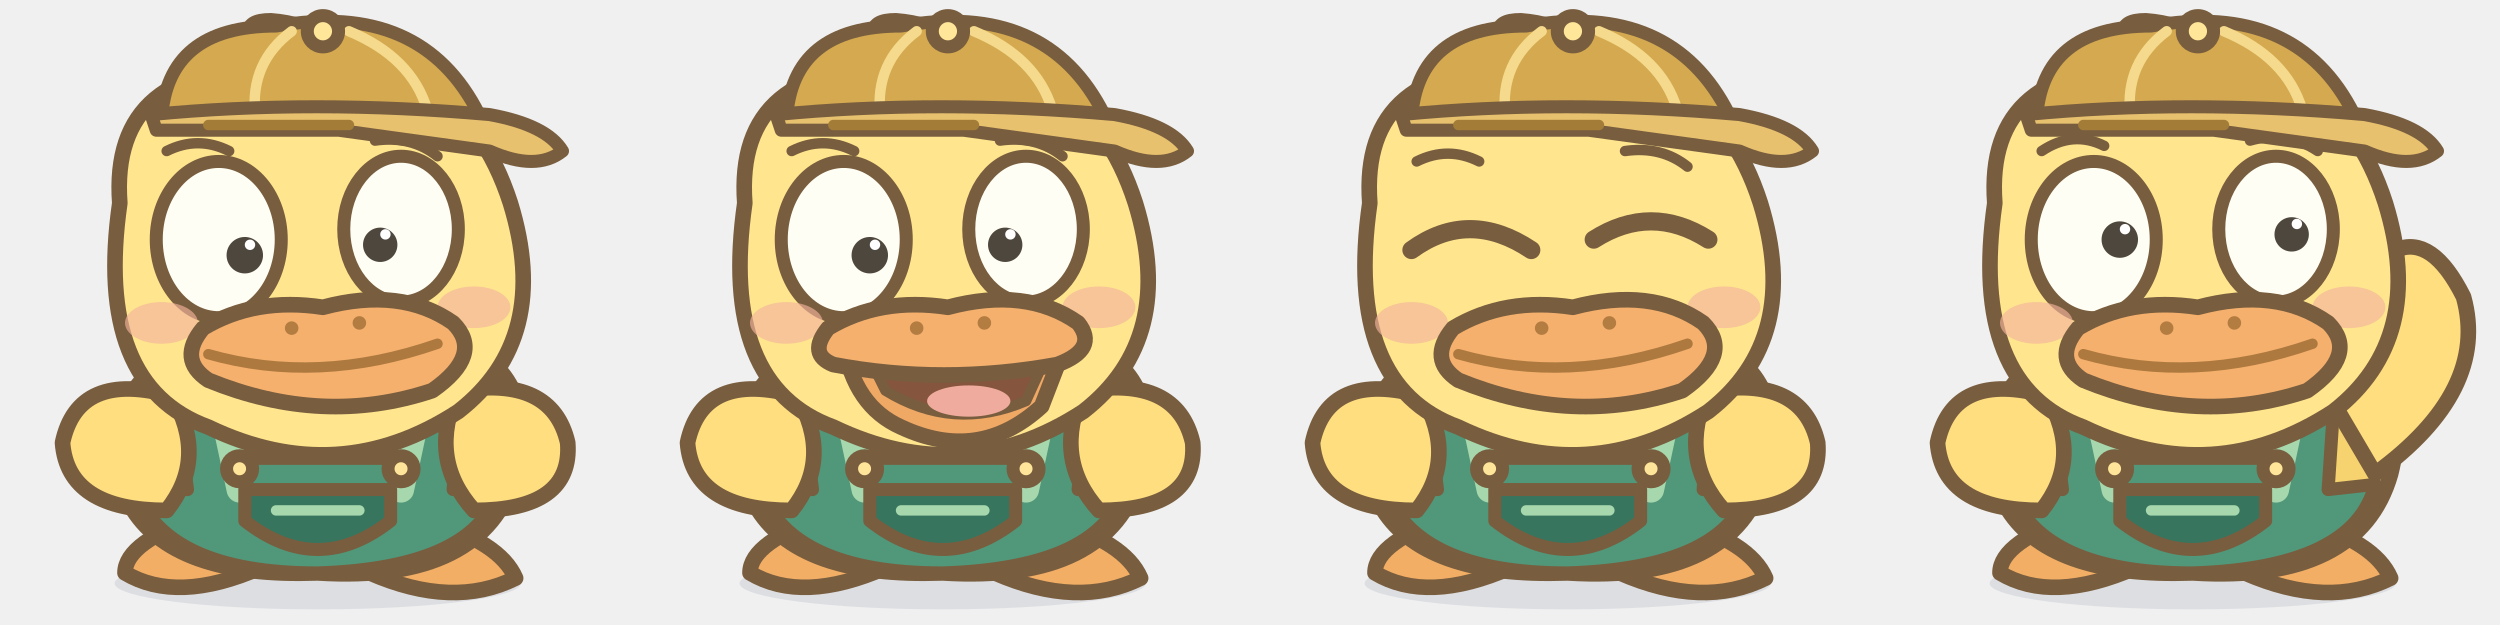
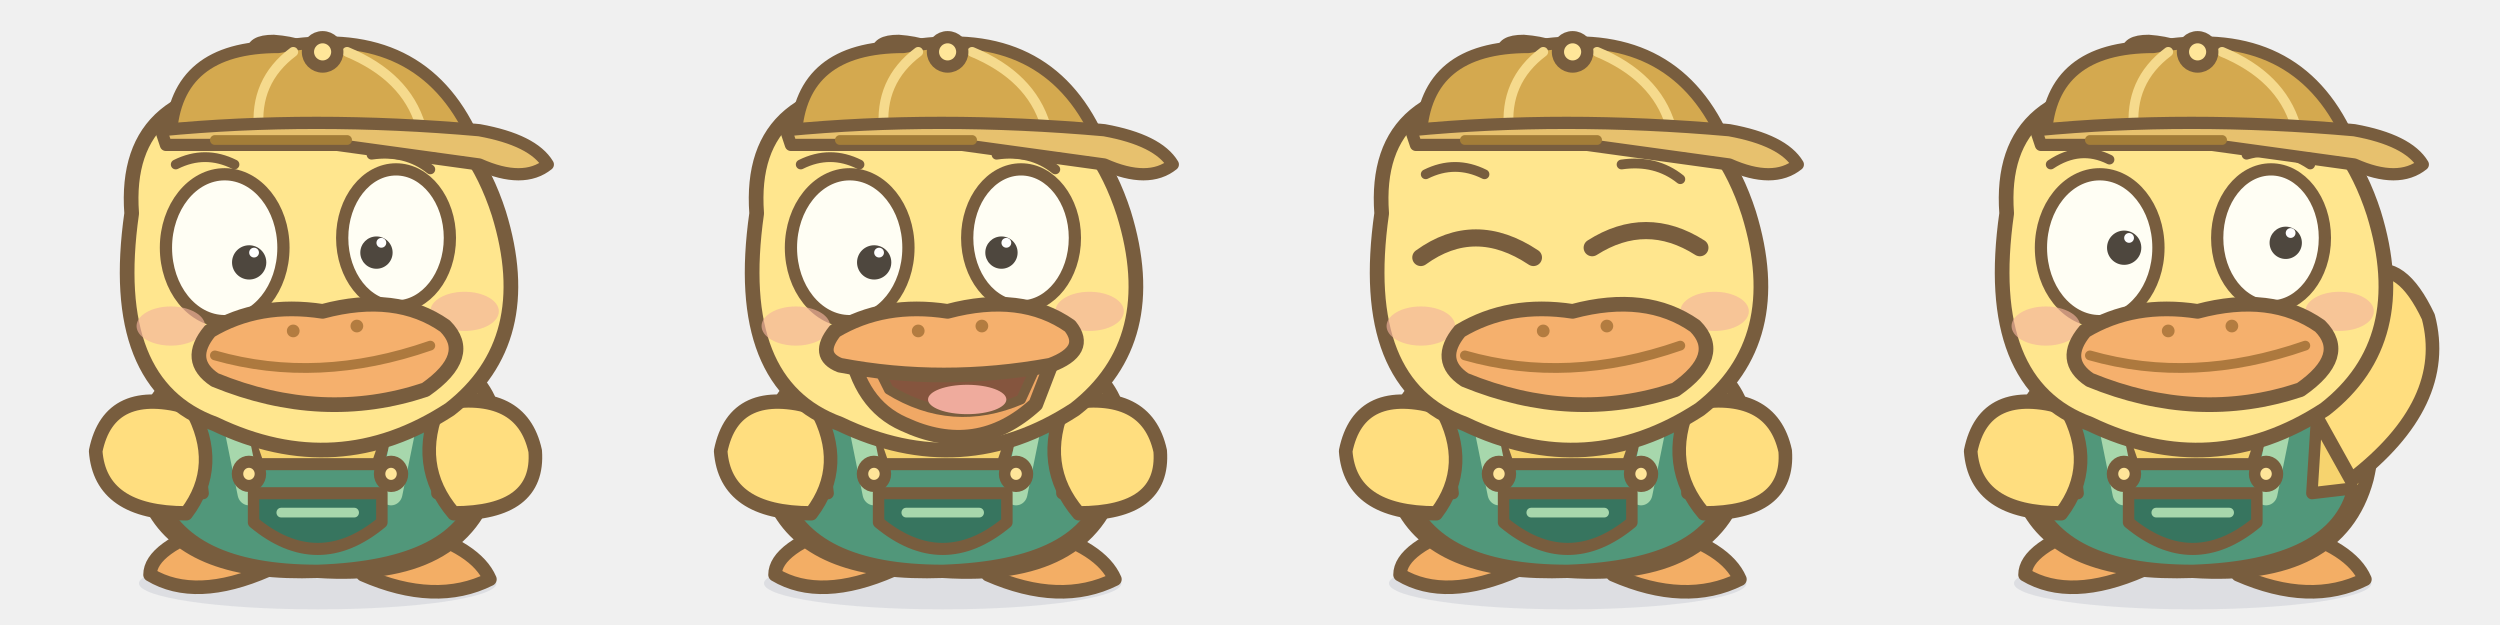
<svg xmlns="http://www.w3.org/2000/svg" width="480" height="120" viewBox="0 0 480 120">
  <g stroke="#785D3E" stroke-width="3" stroke-linecap="round" stroke-linejoin="round">
    <g id="pip-idle">
-       <ellipse cx="61" cy="112" rx="39" ry="5" fill="#65708A" opacity=".14" stroke="none" />
-       <path d="M39 99Q24 104 24 110Q34 116 50 109L51 98M72 100L71 110Q87 117 99 111Q96 104 82 100" fill="#F3AE65" />
-       <path d="M32 69Q18 78 25 97Q33 111 61 110Q93 112 99 91Q104 71 86 65Z" fill="#F6D36E" />
-       <g stroke="#785D3E" stroke-width="2.5" stroke-linejoin="round" stroke-linecap="round">
-         <path d="M34 78L44 77L48 88H74L78 77L88 79L87 94L96 93Q92 109 61 110Q32 110 26 94L36 94Z" fill="#51977A" />
-         <path d="M43 80L46 94M80 80L77 94" fill="none" stroke="#A7D7AC" stroke-width="5" />
-         <path d="M47 94H75V100Q61 111 47 100Z" fill="#37755F" />
-         <path d="M53 98H69" stroke="#A7D7AC" stroke-width="2" />
-         <circle cx="46" cy="90" r="2.5" fill="#FFE599" />
-         <circle cx="77" cy="90" r="2.5" fill="#FFE599" />
-       </g>
-       <path d="M33 76Q15 71 12 85Q13 98 32 98Q40 88 33 76M88 75Q106 72 109 85Q110 98 91 98Q82 88 88 75" fill="#FFDE7F" />
-       <path d="M23 39Q21 12 54 13Q88 8 98 39Q106 65 88 79Q65 94 40 82Q18 74 23 39Z" fill="#FFE68E" />
-       <path d="M54 14Q43 4 52 4Q65 5 64 15M61 12Q69 4 72 9" fill="#FFE68E" />
-       <path d="M32 29Q38 26 44 29M72 27Q79 26 84 30" fill="none" stroke-width="2" />
-       <ellipse cx="42" cy="46" rx="12" ry="15" fill="#FFFEF4" stroke-width="2.5" />
-       <ellipse cx="77" cy="44" rx="11" ry="14" fill="#FFFEF4" stroke-width="2.5" />
-       <g fill="#4E473E" stroke="none">
-         <circle cx="47" cy="49" r="3.5" />
-         <circle cx="73" cy="47" r="3.3" />
-       </g>
-       <g fill="#FFF" stroke="none">
-         <circle cx="48" cy="47" r="1" />
-         <circle cx="74" cy="45" r="1" />
-       </g>
-       <g fill="#F3B39B" opacity=".65" stroke="none">
-         <ellipse cx="31" cy="62" rx="7" ry="4" />
-         <ellipse cx="91" cy="59" rx="7" ry="4" />
-       </g>
-       <path d="M39 63Q49 57 62 59Q77 55 87 62Q93 68 83 75Q62 82 40 73Q34 69 39 63Z" fill="#F5B06D" />
-       <path d="M40 68Q61 74 84 66" fill="none" stroke="#AD793E" stroke-width="2" />
-       <g fill="#B37C40" stroke="none">
-         <circle cx="56" cy="63" r="1.3" />
-         <circle cx="69" cy="62" r="1.3" />
-       </g>
-       <g stroke="#785D3E" stroke-width="2.5" stroke-linejoin="round" stroke-linecap="round">
-         <path d="M31 23Q32 5 53 5Q81 0 92 22Z" fill="#D4A94F" />
-         <path d="M56 6Q48 12 49 22M67 6Q79 11 82 21" fill="none" stroke="#F5DA8D" stroke-width="2" />
-         <path d="M29 22Q60 19 94 22Q105 24 108 29Q103 33 94 29L65 25H30Z" fill="#E7C16E" />
-         <path d="M40 24H67" fill="none" stroke="#A37D38" stroke-width="2" />
-         <circle cx="62" cy="6" r="3" fill="#FFE699" />
+       <ellipse cx="61" cy="112" rx="34.32" ry="5" fill="#65708A" opacity=".14" stroke="none" />
+       <g transform="translate(61 106) scale(0.87) translate(-61 -105)" data-growth-part="feet">
+         <path d="M39 99Q24 104 24 110Q34 116 50 109L51 98M72 100L71 110Q87 117 99 111Q96 104 82 100" fill="#F3AE65" />
+       </g>
+       <g transform="translate(61 104) scale(0.88 0.93) translate(-61 -104)" data-growth-part="body">
+         <path d="M32 69Q18 78 25 97Q33 111 61 110Q93 112 99 91Q104 71 86 65Z" fill="#F6D36E" />
+         <g stroke="#785D3E" stroke-width="2.5" stroke-linejoin="round" stroke-linecap="round">
+           <path d="M34 78L44 77L48 88H74L78 77L88 79L87 94L96 93Q92 109 61 110Q32 110 26 94L36 94Z" fill="#51977A" />
+           <path d="M43 80L46 94M80 80L77 94" fill="none" stroke="#A7D7AC" stroke-width="5" />
+           <path d="M47 94H75V100Q61 111 47 100Z" fill="#37755F" />
+           <path d="M53 98H69" stroke="#A7D7AC" stroke-width="2" />
+           <circle cx="46" cy="90" r="2.5" fill="#FFE599" />
+           <circle cx="77" cy="90" r="2.5" fill="#FFE599" />
+         </g>
+       </g>
+       <g transform="translate(61 82) scale(0.87 0.92) translate(-61 -80)" data-growth-part="wings">
+         <path d="M33 76Q15 71 12 85Q13 98 32 98Q40 88 33 76M88 75Q106 72 109 85Q110 98 91 98Q82 88 88 75" fill="#FFDE7F" />
+       </g>
+       <g transform="translate(61 72) scale(0.94) translate(-61 -72)" data-growth-part="head">
+         <path d="M23 39Q21 12 54 13Q88 8 98 39Q106 65 88 79Q65 94 40 82Q18 74 23 39Z" fill="#FFE68E" />
+         <path d="M54 14Q43 4 52 4Q65 5 64 15M61 12Q69 4 72 9" fill="#FFE68E" />
+         <path d="M32 29Q38 26 44 29M72 27Q79 26 84 30" fill="none" stroke-width="2" />
+         <ellipse cx="42" cy="46" rx="12" ry="15" fill="#FFFEF4" stroke-width="2.5" />
+         <ellipse cx="77" cy="44" rx="11" ry="14" fill="#FFFEF4" stroke-width="2.5" />
+         <g fill="#4E473E" stroke="none">
+           <circle cx="47" cy="49" r="3.5" />
+           <circle cx="73" cy="47" r="3.3" />
+         </g>
+         <g fill="#FFF" stroke="none">
+           <circle cx="48" cy="47" r="1" />
+           <circle cx="74" cy="45" r="1" />
+         </g>
+         <g fill="#F3B39B" opacity=".65" stroke="none">
+           <ellipse cx="31" cy="62" rx="7" ry="4" />
+           <ellipse cx="91" cy="59" rx="7" ry="4" />
+         </g>
+         <path d="M39 63Q49 57 62 59Q77 55 87 62Q93 68 83 75Q62 82 40 73Q34 69 39 63Z" fill="#F5B06D" />
+         <path d="M40 68Q61 74 84 66" fill="none" stroke="#AD793E" stroke-width="2" />
+         <g fill="#B37C40" stroke="none">
+           <circle cx="56" cy="63" r="1.3" />
+           <circle cx="69" cy="62" r="1.3" />
+         </g>
+         <g stroke="#785D3E" stroke-width="2.5" stroke-linejoin="round" stroke-linecap="round">
+           <path d="M31 23Q32 5 53 5Q81 0 92 22Z" fill="#D4A94F" />
+           <path d="M56 6Q48 12 49 22M67 6Q79 11 82 21" fill="none" stroke="#F5DA8D" stroke-width="2" />
+           <path d="M29 22Q60 19 94 22Q105 24 108 29Q103 33 94 29L65 25H30Z" fill="#E7C16E" />
+           <path d="M40 24H67" fill="none" stroke="#A37D38" stroke-width="2" />
+           <circle cx="62" cy="6" r="3" fill="#FFE699" />
+         </g>
      </g>
    </g>
    <g id="pip-speaking" transform="translate(120 0)">
-       <ellipse cx="61" cy="112" rx="39" ry="5" fill="#65708A" opacity=".14" stroke="none" />
-       <path d="M39 99Q24 104 24 110Q34 116 50 109L51 98M72 100L71 110Q87 117 99 111Q96 104 82 100" fill="#F3AE65" />
-       <path d="M32 69Q18 78 25 97Q33 111 61 110Q93 112 99 91Q104 71 86 65Z" fill="#F6D36E" />
-       <g stroke="#785D3E" stroke-width="2.5" stroke-linejoin="round" stroke-linecap="round">
-         <path d="M34 78L44 77L48 88H74L78 77L88 79L87 94L96 93Q92 109 61 110Q32 110 26 94L36 94Z" fill="#51977A" />
-         <path d="M43 80L46 94M80 80L77 94" fill="none" stroke="#A7D7AC" stroke-width="5" />
-         <path d="M47 94H75V100Q61 111 47 100Z" fill="#37755F" />
-         <path d="M53 98H69" stroke="#A7D7AC" stroke-width="2" />
-         <circle cx="46" cy="90" r="2.5" fill="#FFE599" />
-         <circle cx="77" cy="90" r="2.5" fill="#FFE599" />
-       </g>
-       <path d="M33 76Q15 71 12 85Q13 98 32 98Q40 88 33 76M88 75Q106 72 109 85Q110 98 91 98Q82 88 88 75" fill="#FFDE7F" />
-       <path d="M23 39Q21 12 54 13Q88 8 98 39Q106 65 88 79Q65 94 40 82Q18 74 23 39Z" fill="#FFE68E" />
-       <path d="M54 14Q43 4 52 4Q65 5 64 15M61 12Q69 4 72 9" fill="#FFE68E" />
-       <path d="M32 29Q38 26 44 29M72 27Q79 26 84 30" fill="none" stroke-width="2" />
-       <ellipse cx="42" cy="46" rx="12" ry="15" fill="#FFFEF4" stroke-width="2.5" />
-       <ellipse cx="77" cy="44" rx="11" ry="14" fill="#FFFEF4" stroke-width="2.5" />
-       <g fill="#4E473E" stroke="none">
-         <circle cx="47" cy="49" r="3.5" />
-         <circle cx="73" cy="47" r="3.3" />
-       </g>
-       <g fill="#FFF" stroke="none">
-         <circle cx="48" cy="47" r="1" />
-         <circle cx="74" cy="45" r="1" />
-       </g>
-       <g fill="#F3B39B" opacity=".65" stroke="none">
-         <ellipse cx="31" cy="62" rx="7" ry="4" />
-         <ellipse cx="91" cy="59" rx="7" ry="4" />
-       </g>
-       <path d="M42 66Q60 63 85 65L80 78Q68 89 53 82Q44 78 42 66Z" fill="#F0A865" />
-       <path d="M46 67Q62 65 82 66L77 77Q63 83 50 75Z" fill="#85553E" stroke-width="2" />
-       <ellipse cx="66" cy="77" rx="8" ry="3" fill="#EFAB9D" stroke="none" />
-       <path d="M39 63Q49 57 62 59Q77 55 87 62Q91 67 83 70Q61 74 40 70Q35 68 39 63Z" fill="#F5B06D" />
-       <g fill="#B37C40" stroke="none">
-         <circle cx="56" cy="63" r="1.3" />
-         <circle cx="69" cy="62" r="1.3" />
-       </g>
-       <g stroke="#785D3E" stroke-width="2.5" stroke-linejoin="round" stroke-linecap="round">
-         <path d="M31 23Q32 5 53 5Q81 0 92 22Z" fill="#D4A94F" />
-         <path d="M56 6Q48 12 49 22M67 6Q79 11 82 21" fill="none" stroke="#F5DA8D" stroke-width="2" />
-         <path d="M29 22Q60 19 94 22Q105 24 108 29Q103 33 94 29L65 25H30Z" fill="#E7C16E" />
-         <path d="M40 24H67" fill="none" stroke="#A37D38" stroke-width="2" />
-         <circle cx="62" cy="6" r="3" fill="#FFE699" />
+       <ellipse cx="61" cy="112" rx="34.32" ry="5" fill="#65708A" opacity=".14" stroke="none" />
+       <g transform="translate(61 106) scale(0.87) translate(-61 -105)" data-growth-part="feet">
+         <path d="M39 99Q24 104 24 110Q34 116 50 109L51 98M72 100L71 110Q87 117 99 111Q96 104 82 100" fill="#F3AE65" />
+       </g>
+       <g transform="translate(61 104) scale(0.88 0.93) translate(-61 -104)" data-growth-part="body">
+         <path d="M32 69Q18 78 25 97Q33 111 61 110Q93 112 99 91Q104 71 86 65Z" fill="#F6D36E" />
+         <g stroke="#785D3E" stroke-width="2.5" stroke-linejoin="round" stroke-linecap="round">
+           <path d="M34 78L44 77L48 88H74L78 77L88 79L87 94L96 93Q92 109 61 110Q32 110 26 94L36 94Z" fill="#51977A" />
+           <path d="M43 80L46 94M80 80L77 94" fill="none" stroke="#A7D7AC" stroke-width="5" />
+           <path d="M47 94H75V100Q61 111 47 100Z" fill="#37755F" />
+           <path d="M53 98H69" stroke="#A7D7AC" stroke-width="2" />
+           <circle cx="46" cy="90" r="2.5" fill="#FFE599" />
+           <circle cx="77" cy="90" r="2.5" fill="#FFE599" />
+         </g>
+       </g>
+       <g transform="translate(61 82) scale(0.87 0.92) translate(-61 -80)" data-growth-part="wings">
+         <path d="M33 76Q15 71 12 85Q13 98 32 98Q40 88 33 76M88 75Q106 72 109 85Q110 98 91 98Q82 88 88 75" fill="#FFDE7F" />
+       </g>
+       <g transform="translate(61 72) scale(0.94) translate(-61 -72)" data-growth-part="head">
+         <path d="M23 39Q21 12 54 13Q88 8 98 39Q106 65 88 79Q65 94 40 82Q18 74 23 39Z" fill="#FFE68E" />
+         <path d="M54 14Q43 4 52 4Q65 5 64 15M61 12Q69 4 72 9" fill="#FFE68E" />
+         <path d="M32 29Q38 26 44 29M72 27Q79 26 84 30" fill="none" stroke-width="2" />
+         <ellipse cx="42" cy="46" rx="12" ry="15" fill="#FFFEF4" stroke-width="2.5" />
+         <ellipse cx="77" cy="44" rx="11" ry="14" fill="#FFFEF4" stroke-width="2.5" />
+         <g fill="#4E473E" stroke="none">
+           <circle cx="47" cy="49" r="3.5" />
+           <circle cx="73" cy="47" r="3.3" />
+         </g>
+         <g fill="#FFF" stroke="none">
+           <circle cx="48" cy="47" r="1" />
+           <circle cx="74" cy="45" r="1" />
+         </g>
+         <g fill="#F3B39B" opacity=".65" stroke="none">
+           <ellipse cx="31" cy="62" rx="7" ry="4" />
+           <ellipse cx="91" cy="59" rx="7" ry="4" />
+         </g>
+         <path d="M42 66Q60 63 85 65L80 78Q68 89 53 82Q44 78 42 66Z" fill="#F0A865" />
+         <path d="M46 67Q62 65 82 66L77 77Q63 83 50 75Z" fill="#85553E" stroke-width="2" />
+         <ellipse cx="66" cy="77" rx="8" ry="3" fill="#EFAB9D" stroke="none" />
+         <path d="M39 63Q49 57 62 59Q77 55 87 62Q91 67 83 70Q61 74 40 70Q35 68 39 63Z" fill="#F5B06D" />
+         <g fill="#B37C40" stroke="none">
+           <circle cx="56" cy="63" r="1.3" />
+           <circle cx="69" cy="62" r="1.3" />
+         </g>
+         <g stroke="#785D3E" stroke-width="2.5" stroke-linejoin="round" stroke-linecap="round">
+           <path d="M31 23Q32 5 53 5Q81 0 92 22Z" fill="#D4A94F" />
+           <path d="M56 6Q48 12 49 22M67 6Q79 11 82 21" fill="none" stroke="#F5DA8D" stroke-width="2" />
+           <path d="M29 22Q60 19 94 22Q105 24 108 29Q103 33 94 29L65 25H30Z" fill="#E7C16E" />
+           <path d="M40 24H67" fill="none" stroke="#A37D38" stroke-width="2" />
+           <circle cx="62" cy="6" r="3" fill="#FFE699" />
+         </g>
      </g>
    </g>
    <g id="pip-blink" transform="translate(240 0)">
-       <ellipse cx="61" cy="112" rx="39" ry="5" fill="#65708A" opacity=".14" stroke="none" />
-       <path d="M39 99Q24 104 24 110Q34 116 50 109L51 98M72 100L71 110Q87 117 99 111Q96 104 82 100" fill="#F3AE65" />
-       <path d="M32 69Q18 78 25 97Q33 111 61 110Q93 112 99 91Q104 71 86 65Z" fill="#F6D36E" />
-       <g stroke="#785D3E" stroke-width="2.5" stroke-linejoin="round" stroke-linecap="round">
-         <path d="M34 78L44 77L48 88H74L78 77L88 79L87 94L96 93Q92 109 61 110Q32 110 26 94L36 94Z" fill="#51977A" />
-         <path d="M43 80L46 94M80 80L77 94" fill="none" stroke="#A7D7AC" stroke-width="5" />
-         <path d="M47 94H75V100Q61 111 47 100Z" fill="#37755F" />
-         <path d="M53 98H69" stroke="#A7D7AC" stroke-width="2" />
-         <circle cx="46" cy="90" r="2.5" fill="#FFE599" />
-         <circle cx="77" cy="90" r="2.5" fill="#FFE599" />
-       </g>
-       <path d="M33 76Q15 71 12 85Q13 98 32 98Q40 88 33 76M88 75Q106 72 109 85Q110 98 91 98Q82 88 88 75" fill="#FFDE7F" />
-       <path d="M23 39Q21 12 54 13Q88 8 98 39Q106 65 88 79Q65 94 40 82Q18 74 23 39Z" fill="#FFE68E" />
-       <path d="M54 14Q43 4 52 4Q65 5 64 15M61 12Q69 4 72 9" fill="#FFE68E" />
-       <path d="M32 31Q38 28 44 31M72 29Q79 28 84 32" fill="none" stroke-width="2" />
-       <path d="M31 48Q42 40 54 48M66 46Q77 39 88 46" fill="none" stroke-width="3.5" />
-       <g fill="#F3B39B" opacity=".65" stroke="none">
-         <ellipse cx="31" cy="62" rx="7" ry="4" />
-         <ellipse cx="91" cy="59" rx="7" ry="4" />
-       </g>
-       <path d="M39 63Q49 57 62 59Q77 55 87 62Q93 68 83 75Q62 82 40 73Q34 69 39 63Z" fill="#F5B06D" />
-       <path d="M40 68Q61 74 84 66" fill="none" stroke="#AD793E" stroke-width="2" />
-       <g fill="#B37C40" stroke="none">
-         <circle cx="56" cy="63" r="1.3" />
-         <circle cx="69" cy="62" r="1.3" />
-       </g>
-       <g stroke="#785D3E" stroke-width="2.5" stroke-linejoin="round" stroke-linecap="round">
-         <path d="M31 23Q32 5 53 5Q81 0 92 22Z" fill="#D4A94F" />
-         <path d="M56 6Q48 12 49 22M67 6Q79 11 82 21" fill="none" stroke="#F5DA8D" stroke-width="2" />
-         <path d="M29 22Q60 19 94 22Q105 24 108 29Q103 33 94 29L65 25H30Z" fill="#E7C16E" />
-         <path d="M40 24H67" fill="none" stroke="#A37D38" stroke-width="2" />
-         <circle cx="62" cy="6" r="3" fill="#FFE699" />
+       <ellipse cx="61" cy="112" rx="34.32" ry="5" fill="#65708A" opacity=".14" stroke="none" />
+       <g transform="translate(61 106) scale(0.87) translate(-61 -105)" data-growth-part="feet">
+         <path d="M39 99Q24 104 24 110Q34 116 50 109L51 98M72 100L71 110Q87 117 99 111Q96 104 82 100" fill="#F3AE65" />
+       </g>
+       <g transform="translate(61 104) scale(0.88 0.93) translate(-61 -104)" data-growth-part="body">
+         <path d="M32 69Q18 78 25 97Q33 111 61 110Q93 112 99 91Q104 71 86 65Z" fill="#F6D36E" />
+         <g stroke="#785D3E" stroke-width="2.5" stroke-linejoin="round" stroke-linecap="round">
+           <path d="M34 78L44 77L48 88H74L78 77L88 79L87 94L96 93Q92 109 61 110Q32 110 26 94L36 94Z" fill="#51977A" />
+           <path d="M43 80L46 94M80 80L77 94" fill="none" stroke="#A7D7AC" stroke-width="5" />
+           <path d="M47 94H75V100Q61 111 47 100Z" fill="#37755F" />
+           <path d="M53 98H69" stroke="#A7D7AC" stroke-width="2" />
+           <circle cx="46" cy="90" r="2.5" fill="#FFE599" />
+           <circle cx="77" cy="90" r="2.5" fill="#FFE599" />
+         </g>
+       </g>
+       <g transform="translate(61 82) scale(0.87 0.92) translate(-61 -80)" data-growth-part="wings">
+         <path d="M33 76Q15 71 12 85Q13 98 32 98Q40 88 33 76M88 75Q106 72 109 85Q110 98 91 98Q82 88 88 75" fill="#FFDE7F" />
+       </g>
+       <g transform="translate(61 72) scale(0.94) translate(-61 -72)" data-growth-part="head">
+         <path d="M23 39Q21 12 54 13Q88 8 98 39Q106 65 88 79Q65 94 40 82Q18 74 23 39Z" fill="#FFE68E" />
+         <path d="M54 14Q43 4 52 4Q65 5 64 15M61 12Q69 4 72 9" fill="#FFE68E" />
+         <path d="M32 31Q38 28 44 31M72 29Q79 28 84 32" fill="none" stroke-width="2" />
+         <path d="M31 48Q42 40 54 48M66 46Q77 39 88 46" fill="none" stroke-width="3.5" />
+         <g fill="#F3B39B" opacity=".65" stroke="none">
+           <ellipse cx="31" cy="62" rx="7" ry="4" />
+           <ellipse cx="91" cy="59" rx="7" ry="4" />
+         </g>
+         <path d="M39 63Q49 57 62 59Q77 55 87 62Q93 68 83 75Q62 82 40 73Q34 69 39 63Z" fill="#F5B06D" />
+         <path d="M40 68Q61 74 84 66" fill="none" stroke="#AD793E" stroke-width="2" />
+         <g fill="#B37C40" stroke="none">
+           <circle cx="56" cy="63" r="1.3" />
+           <circle cx="69" cy="62" r="1.3" />
+         </g>
+         <g stroke="#785D3E" stroke-width="2.5" stroke-linejoin="round" stroke-linecap="round">
+           <path d="M31 23Q32 5 53 5Q81 0 92 22Z" fill="#D4A94F" />
+           <path d="M56 6Q48 12 49 22M67 6Q79 11 82 21" fill="none" stroke="#F5DA8D" stroke-width="2" />
+           <path d="M29 22Q60 19 94 22Q105 24 108 29Q103 33 94 29L65 25H30Z" fill="#E7C16E" />
+           <path d="M40 24H67" fill="none" stroke="#A37D38" stroke-width="2" />
+           <circle cx="62" cy="6" r="3" fill="#FFE699" />
+         </g>
      </g>
    </g>
    <g id="pip-wave" transform="translate(360 0)">
-       <ellipse cx="61" cy="112" rx="39" ry="5" fill="#65708A" opacity=".14" stroke="none" />
-       <path d="M39 99Q24 104 24 110Q34 116 50 109L51 98M72 100L71 110Q87 117 99 111Q96 104 82 100" fill="#F3AE65" />
-       <path d="M32 69Q18 78 25 97Q33 111 61 110Q93 112 99 91Q104 71 86 65Z" fill="#F6D36E" />
-       <g stroke="#785D3E" stroke-width="2.5" stroke-linejoin="round" stroke-linecap="round">
-         <path d="M34 78L44 77L48 88H74L78 77L88 79L87 94L96 93Q92 109 61 110Q32 110 26 94L36 94Z" fill="#51977A" />
-         <path d="M43 80L46 94M80 80L77 94" fill="none" stroke="#A7D7AC" stroke-width="5" />
-         <path d="M47 94H75V100Q61 111 47 100Z" fill="#37755F" />
-         <path d="M53 98H69" stroke="#A7D7AC" stroke-width="2" />
-         <circle cx="46" cy="90" r="2.5" fill="#FFE599" />
-         <circle cx="77" cy="90" r="2.5" fill="#FFE599" />
-       </g>
-       <path d="M33 76Q15 71 12 85Q13 98 32 98Q40 88 33 76M86 74Q97 62 100 48Q107 45 113 57Q118 75 96 91Z" fill="#FFDE7F" />
-       <path d="M23 39Q21 12 54 13Q88 8 98 39Q106 65 88 79Q65 94 40 82Q18 74 23 39Z" fill="#FFE68E" />
-       <path d="M54 14Q43 4 52 4Q65 5 64 15M61 12Q69 4 72 9" fill="#FFE68E" />
-       <path d="M32 29Q38 25 44 28M72 27Q79 25 85 29" fill="none" stroke-width="2" />
-       <ellipse cx="42" cy="46" rx="12" ry="15" fill="#FFFEF4" stroke-width="2.5" />
-       <ellipse cx="77" cy="44" rx="11" ry="14" fill="#FFFEF4" stroke-width="2.5" />
-       <g fill="#4E473E" stroke="none">
-         <circle cx="47" cy="46" r="3.5" />
-         <circle cx="80" cy="45" r="3.3" />
-       </g>
-       <g fill="#FFF" stroke="none">
-         <circle cx="48" cy="44" r="1" />
-         <circle cx="81" cy="43" r="1" />
-       </g>
-       <g fill="#F3B39B" opacity=".65" stroke="none">
-         <ellipse cx="31" cy="62" rx="7" ry="4" />
-         <ellipse cx="91" cy="59" rx="7" ry="4" />
-       </g>
-       <path d="M39 63Q49 57 62 59Q77 55 87 62Q93 68 83 75Q62 82 40 73Q34 69 39 63Z" fill="#F5B06D" />
-       <path d="M40 68Q61 74 84 66" fill="none" stroke="#AD793E" stroke-width="2" />
-       <g fill="#B37C40" stroke="none">
-         <circle cx="56" cy="63" r="1.3" />
-         <circle cx="69" cy="62" r="1.3" />
-       </g>
-       <g stroke="#785D3E" stroke-width="2.5" stroke-linejoin="round" stroke-linecap="round">
-         <path d="M31 23Q32 5 53 5Q81 0 92 22Z" fill="#D4A94F" />
-         <path d="M56 6Q48 12 49 22M67 6Q79 11 82 21" fill="none" stroke="#F5DA8D" stroke-width="2" />
-         <path d="M29 22Q60 19 94 22Q105 24 108 29Q103 33 94 29L65 25H30Z" fill="#E7C16E" />
-         <path d="M40 24H67" fill="none" stroke="#A37D38" stroke-width="2" />
-         <circle cx="62" cy="6" r="3" fill="#FFE699" />
+       <ellipse cx="61" cy="112" rx="34.32" ry="5" fill="#65708A" opacity=".14" stroke="none" />
+       <g transform="translate(61 106) scale(0.87) translate(-61 -105)" data-growth-part="feet">
+         <path d="M39 99Q24 104 24 110Q34 116 50 109L51 98M72 100L71 110Q87 117 99 111Q96 104 82 100" fill="#F3AE65" />
+       </g>
+       <g transform="translate(61 104) scale(0.88 0.93) translate(-61 -104)" data-growth-part="body">
+         <path d="M32 69Q18 78 25 97Q33 111 61 110Q93 112 99 91Q104 71 86 65Z" fill="#F6D36E" />
+         <g stroke="#785D3E" stroke-width="2.5" stroke-linejoin="round" stroke-linecap="round">
+           <path d="M34 78L44 77L48 88H74L78 77L88 79L87 94L96 93Q92 109 61 110Q32 110 26 94L36 94Z" fill="#51977A" />
+           <path d="M43 80L46 94M80 80L77 94" fill="none" stroke="#A7D7AC" stroke-width="5" />
+           <path d="M47 94H75V100Q61 111 47 100Z" fill="#37755F" />
+           <path d="M53 98H69" stroke="#A7D7AC" stroke-width="2" />
+           <circle cx="46" cy="90" r="2.5" fill="#FFE599" />
+           <circle cx="77" cy="90" r="2.5" fill="#FFE599" />
+         </g>
+       </g>
+       <g transform="translate(61 82) scale(0.87 0.92) translate(-61 -80)" data-growth-part="wings">
+         <path d="M33 76Q15 71 12 85Q13 98 32 98Q40 88 33 76M86 74Q97 62 100 48Q107 45 113 57Q118 75 96 91Z" fill="#FFDE7F" />
+       </g>
+       <g transform="translate(61 72) scale(0.94) translate(-61 -72)" data-growth-part="head">
+         <path d="M23 39Q21 12 54 13Q88 8 98 39Q106 65 88 79Q65 94 40 82Q18 74 23 39Z" fill="#FFE68E" />
+         <path d="M54 14Q43 4 52 4Q65 5 64 15M61 12Q69 4 72 9" fill="#FFE68E" />
+         <path d="M32 29Q38 25 44 28M72 27Q79 25 85 29" fill="none" stroke-width="2" />
+         <ellipse cx="42" cy="46" rx="12" ry="15" fill="#FFFEF4" stroke-width="2.5" />
+         <ellipse cx="77" cy="44" rx="11" ry="14" fill="#FFFEF4" stroke-width="2.5" />
+         <g fill="#4E473E" stroke="none">
+           <circle cx="47" cy="46" r="3.5" />
+           <circle cx="80" cy="45" r="3.3" />
+         </g>
+         <g fill="#FFF" stroke="none">
+           <circle cx="48" cy="44" r="1" />
+           <circle cx="81" cy="43" r="1" />
+         </g>
+         <g fill="#F3B39B" opacity=".65" stroke="none">
+           <ellipse cx="31" cy="62" rx="7" ry="4" />
+           <ellipse cx="91" cy="59" rx="7" ry="4" />
+         </g>
+         <path d="M39 63Q49 57 62 59Q77 55 87 62Q93 68 83 75Q62 82 40 73Q34 69 39 63Z" fill="#F5B06D" />
+         <path d="M40 68Q61 74 84 66" fill="none" stroke="#AD793E" stroke-width="2" />
+         <g fill="#B37C40" stroke="none">
+           <circle cx="56" cy="63" r="1.3" />
+           <circle cx="69" cy="62" r="1.3" />
+         </g>
+         <g stroke="#785D3E" stroke-width="2.5" stroke-linejoin="round" stroke-linecap="round">
+           <path d="M31 23Q32 5 53 5Q81 0 92 22Z" fill="#D4A94F" />
+           <path d="M56 6Q48 12 49 22M67 6Q79 11 82 21" fill="none" stroke="#F5DA8D" stroke-width="2" />
+           <path d="M29 22Q60 19 94 22Q105 24 108 29Q103 33 94 29L65 25H30Z" fill="#E7C16E" />
+           <path d="M40 24H67" fill="none" stroke="#A37D38" stroke-width="2" />
+           <circle cx="62" cy="6" r="3" fill="#FFE699" />
+         </g>
      </g>
    </g>
  </g>
</svg>
